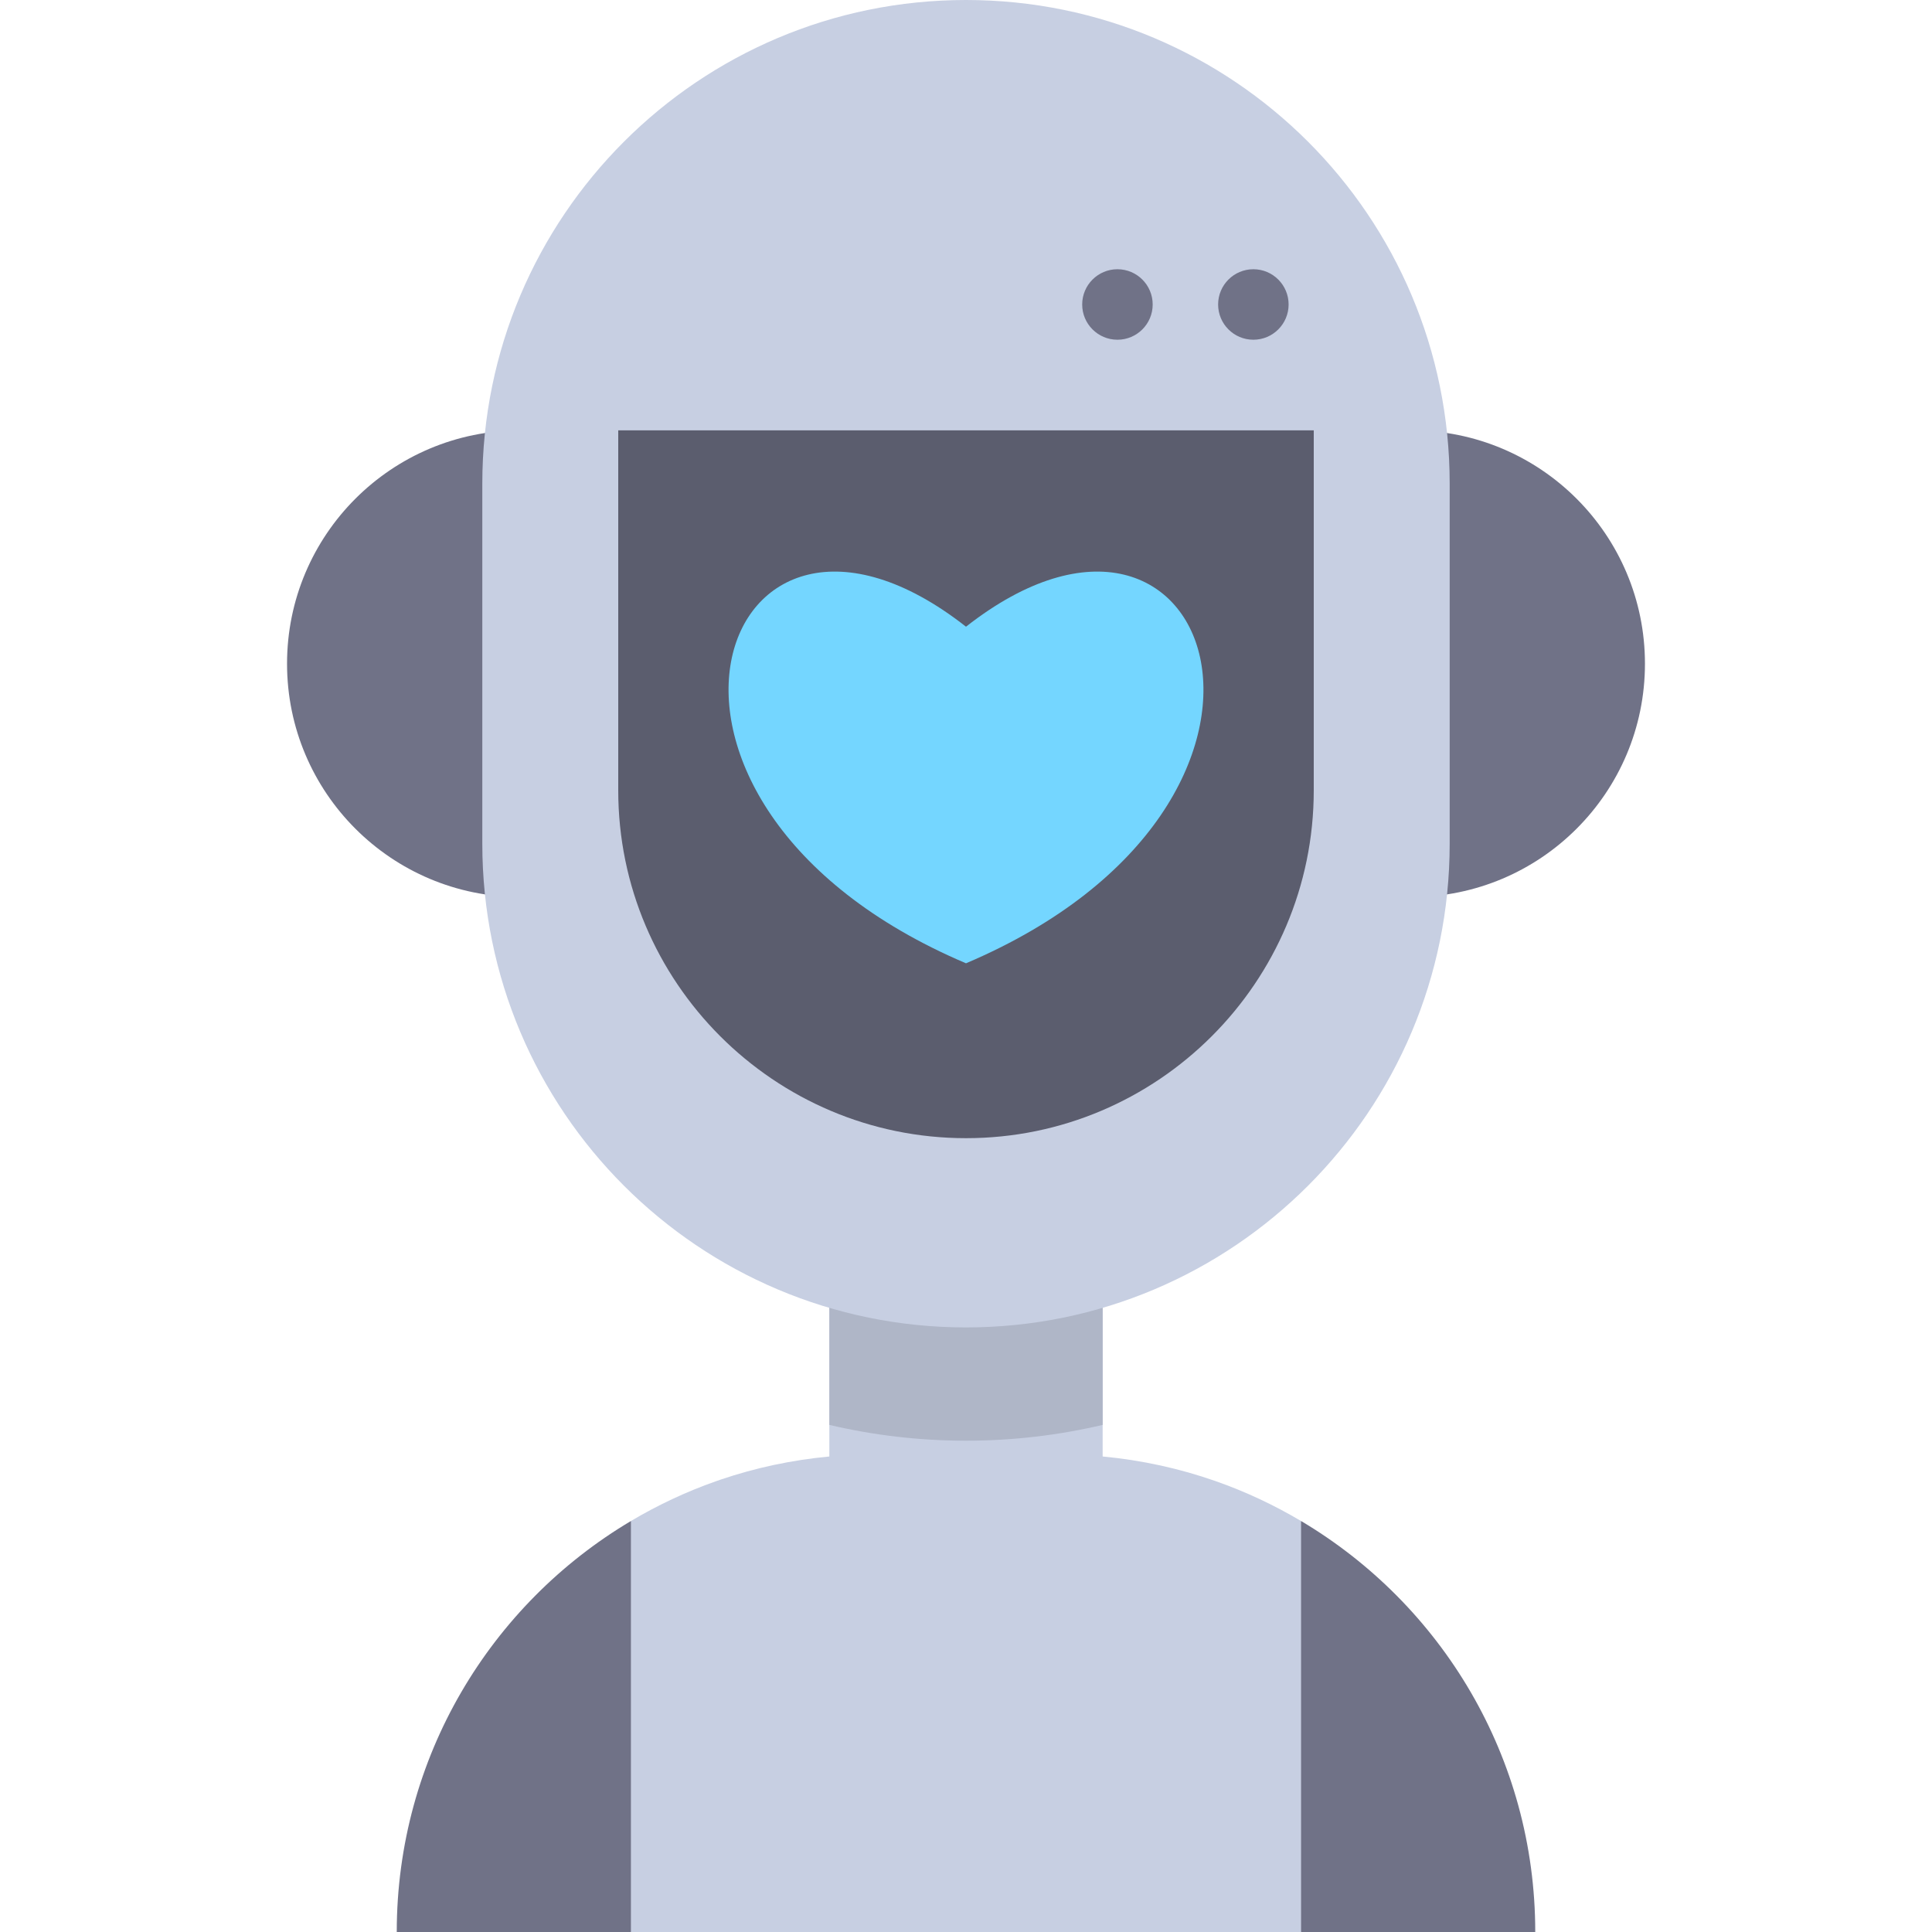
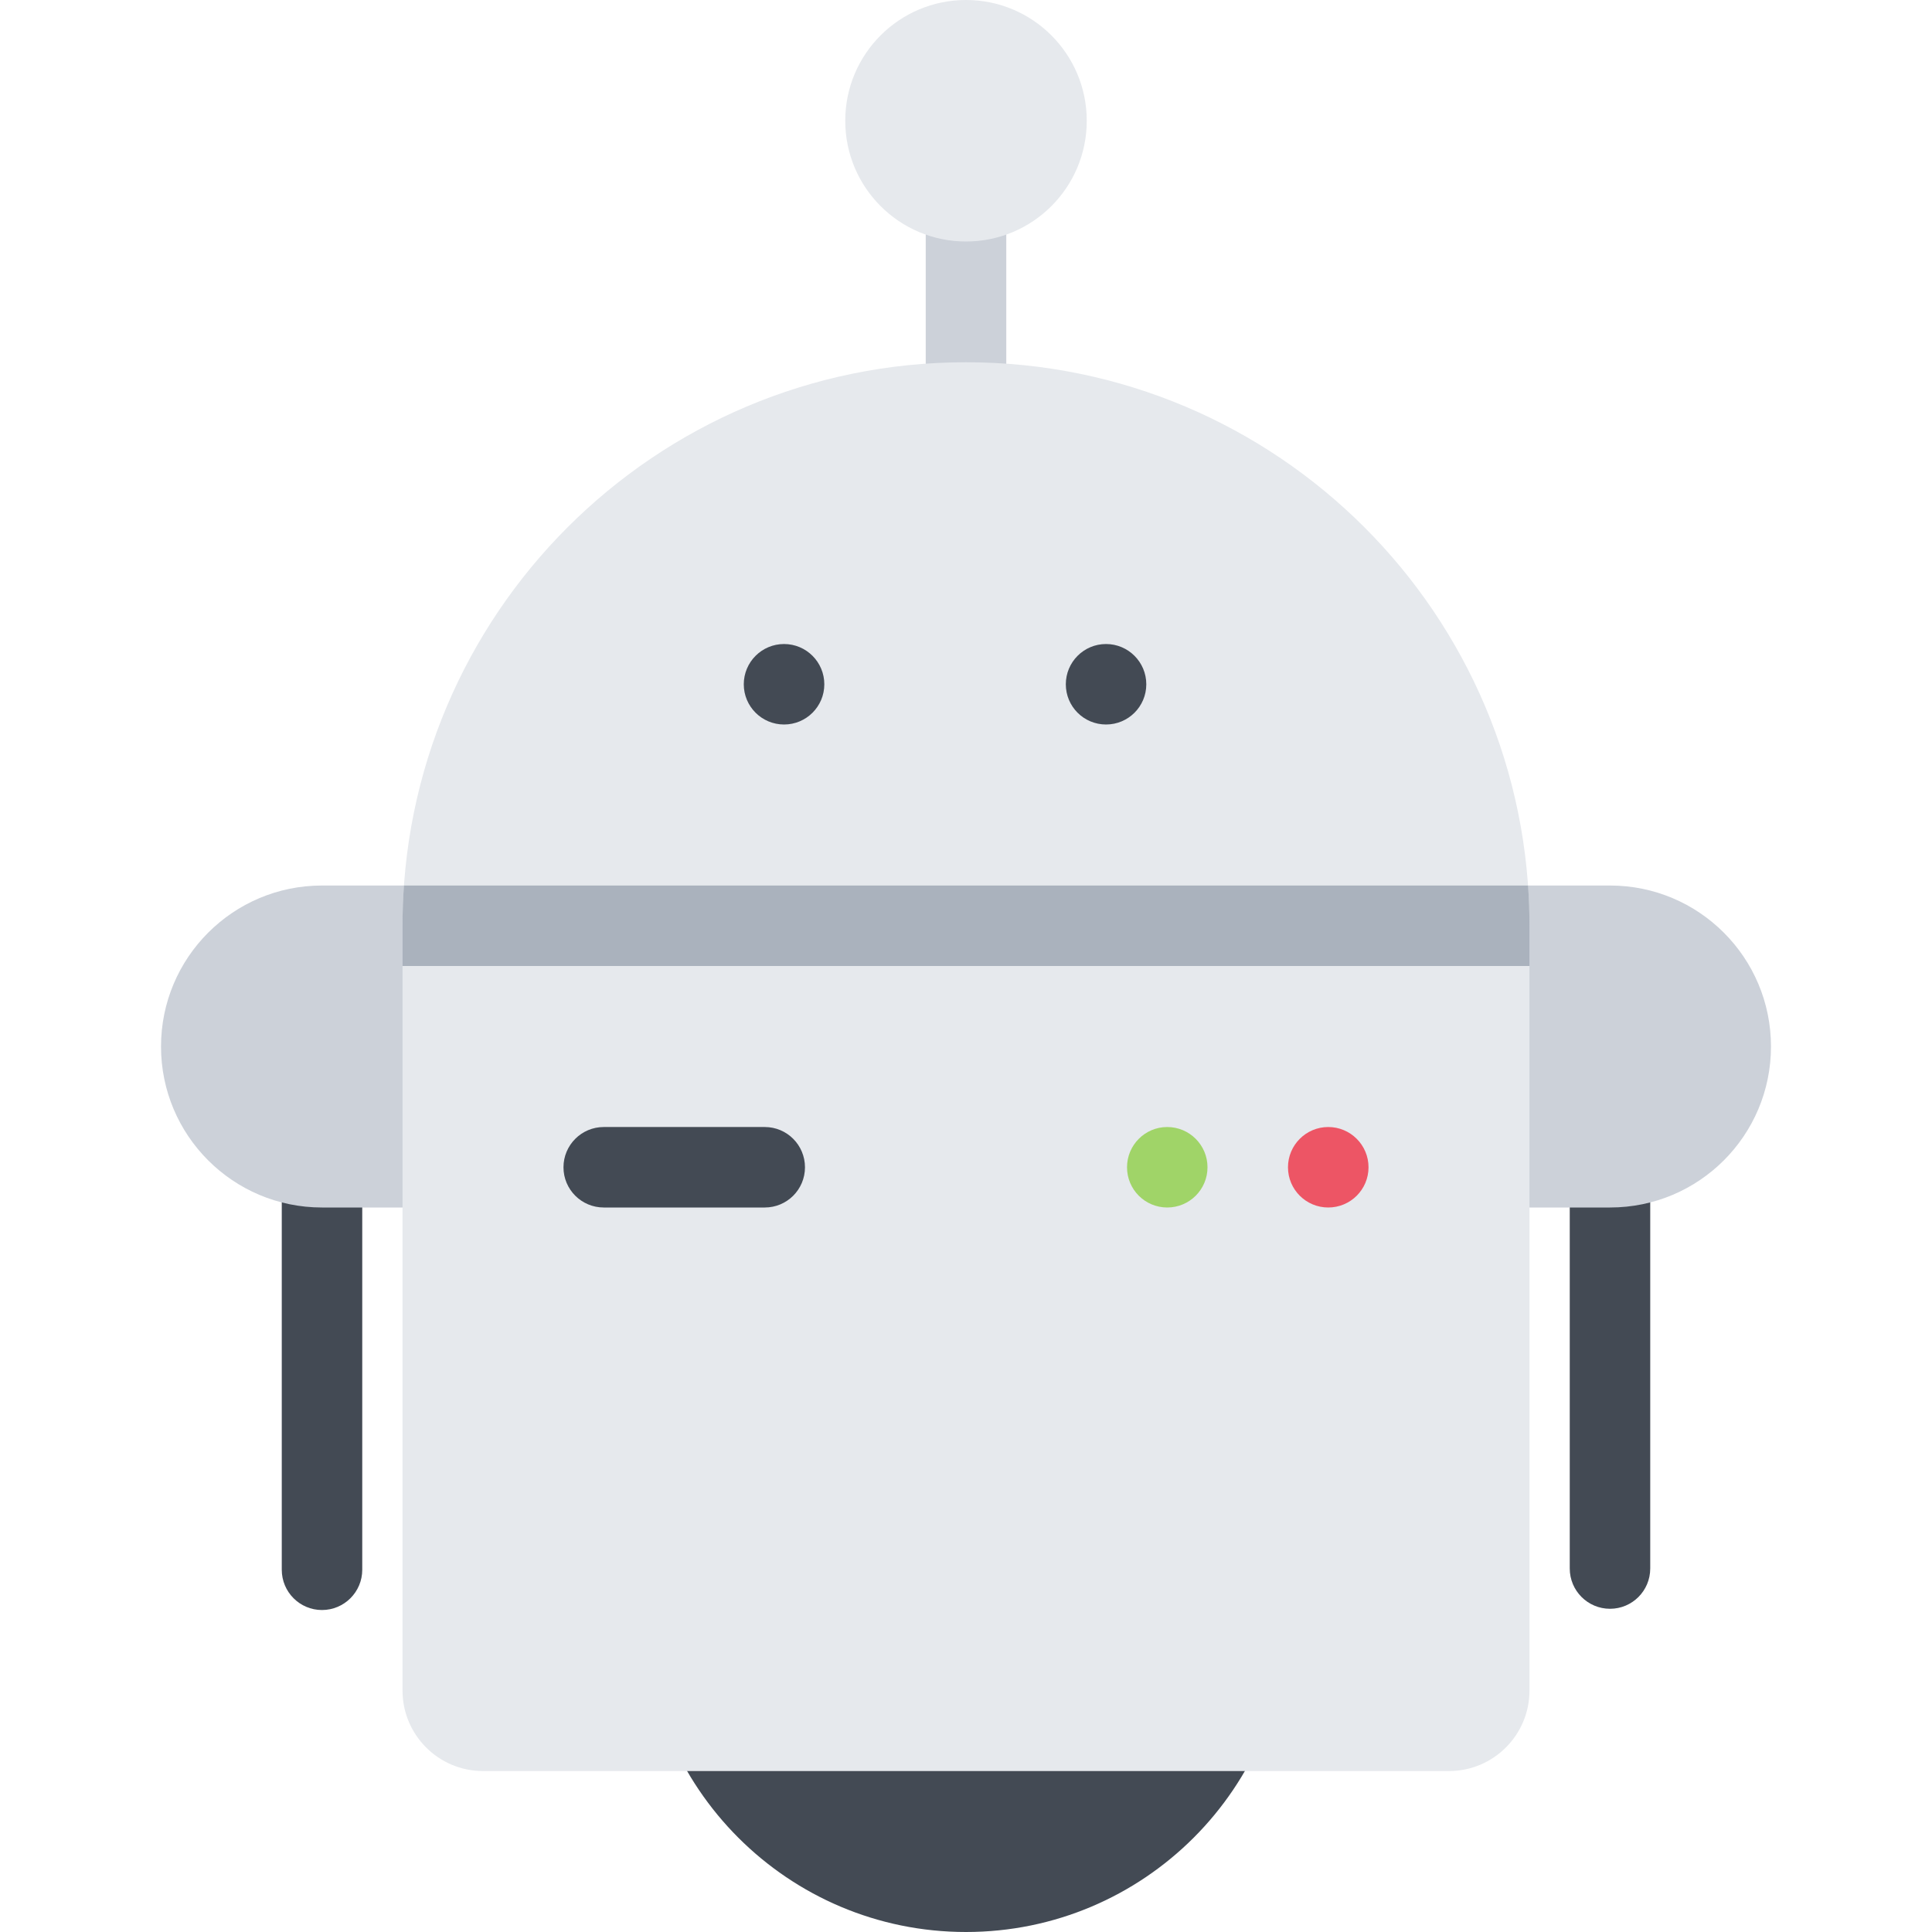
<svg xmlns="http://www.w3.org/2000/svg" version="1.1" id="Layer_1" x="0px" y="0px" viewBox="0 0 512 512" style="enable-background:new 0 0 512 512;" xml:space="preserve">
+   <rect x="245.33" y="15.938" style="fill:#CCD1D9;" width="21.344" height="84.19" />
  <g>
-     <path style="fill:#707287;" d="M137.909,114.051c-34.153,0-61.839,27.686-61.839,61.839l0,0c0,34.153,27.686,61.839,61.839,61.839   h17.194V114.051C155.103,114.051,137.909,114.051,137.909,114.051z" />
-     <path style="fill:#707287;" d="M374.091,114.051c34.153,0,61.839,27.686,61.839,61.839l0,0c0,34.153-27.686,61.839-61.839,61.839   h-17.194V114.051C356.897,114.051,374.091,114.051,374.091,114.051z" />
+     <path style="fill:#434A54;" d="M74.672,309.344V416c0,5.891,4.766,10.672,10.656,10.672S96,421.891,96,416V309.344H74.672z" />
+     <path style="fill:#434A54;" d="M416,309.344v106.328c0,5.891,4.781,10.672,10.672,10.672s10.656-4.781,10.656-10.672V309.344H416z" />
  </g>
-   <path style="fill:#C7CFE2;" d="M369.047,465.793l-24.249-62.708l-0.002,0.005c-7.133-4.234-14.708-7.799-22.654-10.582l0,0  c-9.508-3.332-19.538-5.549-29.928-6.524v-65.916h-72.429v65.917c-9.958,0.933-19.586,2.999-28.738,6.103l-1.202,0.417  c-7.942,2.783-15.515,6.347-22.644,10.58l-24.249,62.708L167.2,512h177.598v-0.001L369.047,465.793z" />
-   <path style="fill:#AFB6C7;" d="M219.786,377.613c11.634,2.735,23.757,4.187,36.215,4.187c12.457,0,24.58-1.452,36.214-4.187v-57.544  h-72.429V377.613z" />
-   <path style="fill:#C7CFE2;" d="M255.999,0L255.999,0c-70.793,0-128.182,57.389-128.182,128.182v95.418  c0,70.792,57.389,128.182,128.182,128.182l0,0c70.792,0,128.182-57.389,128.182-128.182v-95.418C384.181,57.389,326.793,0,255.999,0  z" />
-   <path style="fill:#5B5D6E;" d="M348.158,114.051v95.418c0,50.816-41.342,92.159-92.159,92.159s-92.159-41.342-92.159-92.159v-95.418  H348.158z" />
-   <path style="fill:#74D6FF;" d="M255.999,255.283c-100.333-42.662-65.699-140.727,0-89.201  C321.699,114.555,356.334,212.622,255.999,255.283z" />
  <g>
-     <circle style="fill:#707287;" cx="332.155" cy="80.691" r="9.341" />
-     <circle style="fill:#707287;" cx="296.133" cy="80.691" r="9.341" />
-     <path style="fill:#707287;" d="M167.202,403.086c-37.15,22.059-62.059,62.572-62.059,108.913l0,0h62.059V403.086z" />
-     <path style="fill:#707287;" d="M344.798,403.086c37.15,22.059,62.059,62.572,62.059,108.913l0,0h-62.059V403.086z" />
+     <path style="fill:#CCD1D9;" d="M85.328,234.672h71.109V320H85.328c-23.562,0-42.656-19.094-42.656-42.656   C42.672,253.766,61.766,234.672,85.328,234.672z" />
+     <path style="fill:#CCD1D9;" d="M426.672,234.672h-71.109V320h71.109c23.562,0,42.656-19.094,42.656-42.656   C469.328,253.766,450.234,234.672,426.672,234.672z" />
+   </g>
+   <circle style="fill:#434A54;" cx="256" cy="426.67" r="85.33" />
+   <path style="fill:#E6E9ED;" d="M405.328,245.344C405.328,162.859,338.469,96,256,96s-149.328,66.859-149.328,149.344V448  c0,11.781,9.547,21.344,21.328,21.344h256c11.781,0,21.328-9.562,21.328-21.344V245.344L405.328,245.344z" />
+   <path style="fill:#AAB2BD;" d="M106.672,245.344V256h298.656v-10.656l0,0c0-3.594-0.125-7.156-0.375-10.672H107.047  C106.797,238.188,106.672,241.75,106.672,245.344z" />
+   <circle style="fill:#E6E9ED;" cx="256" cy="32" r="32" />
+   <path style="fill:#A0D468;" d="M320,309.344c0,5.891-4.781,10.656-10.672,10.656s-10.656-4.766-10.656-10.656  s4.766-10.672,10.656-10.672S320,303.453,320,309.344z" />
+   <path style="fill:#434A54;" d="M218.453,181.344c0,5.891-4.781,10.656-10.672,10.656s-10.672-4.766-10.672-10.656  s4.781-10.672,10.672-10.672S218.453,175.453,218.453,181.344z" />
+   <path style="fill:#ED5565;" d="M362.672,309.344c0,5.891-4.781,10.656-10.672,10.656s-10.672-4.766-10.672-10.656  s4.781-10.672,10.672-10.672S362.672,303.453,362.672,309.344z" />
+   <g>
+     <path style="fill:#434A54;" d="M303.781,181.344c0,5.891-4.781,10.656-10.672,10.656s-10.656-4.766-10.656-10.656   s4.766-10.672,10.656-10.672S303.781,175.453,303.781,181.344z" />
+     <path style="fill:#434A54;" d="M202.672,298.672H160c-5.891,0-10.672,4.781-10.672,10.672S154.109,320,160,320h42.672   c5.891,0,10.656-4.766,10.656-10.656S208.562,298.672,202.672,298.672z" />
  </g>
  <g>
</g>
  <g>
</g>
  <g>
</g>
  <g>
</g>
  <g>
</g>
  <g>
</g>
  <g>
</g>
  <g>
</g>
  <g>
</g>
  <g>
</g>
  <g>
</g>
  <g>
</g>
  <g>
</g>
  <g>
</g>
  <g>
</g>
</svg>
